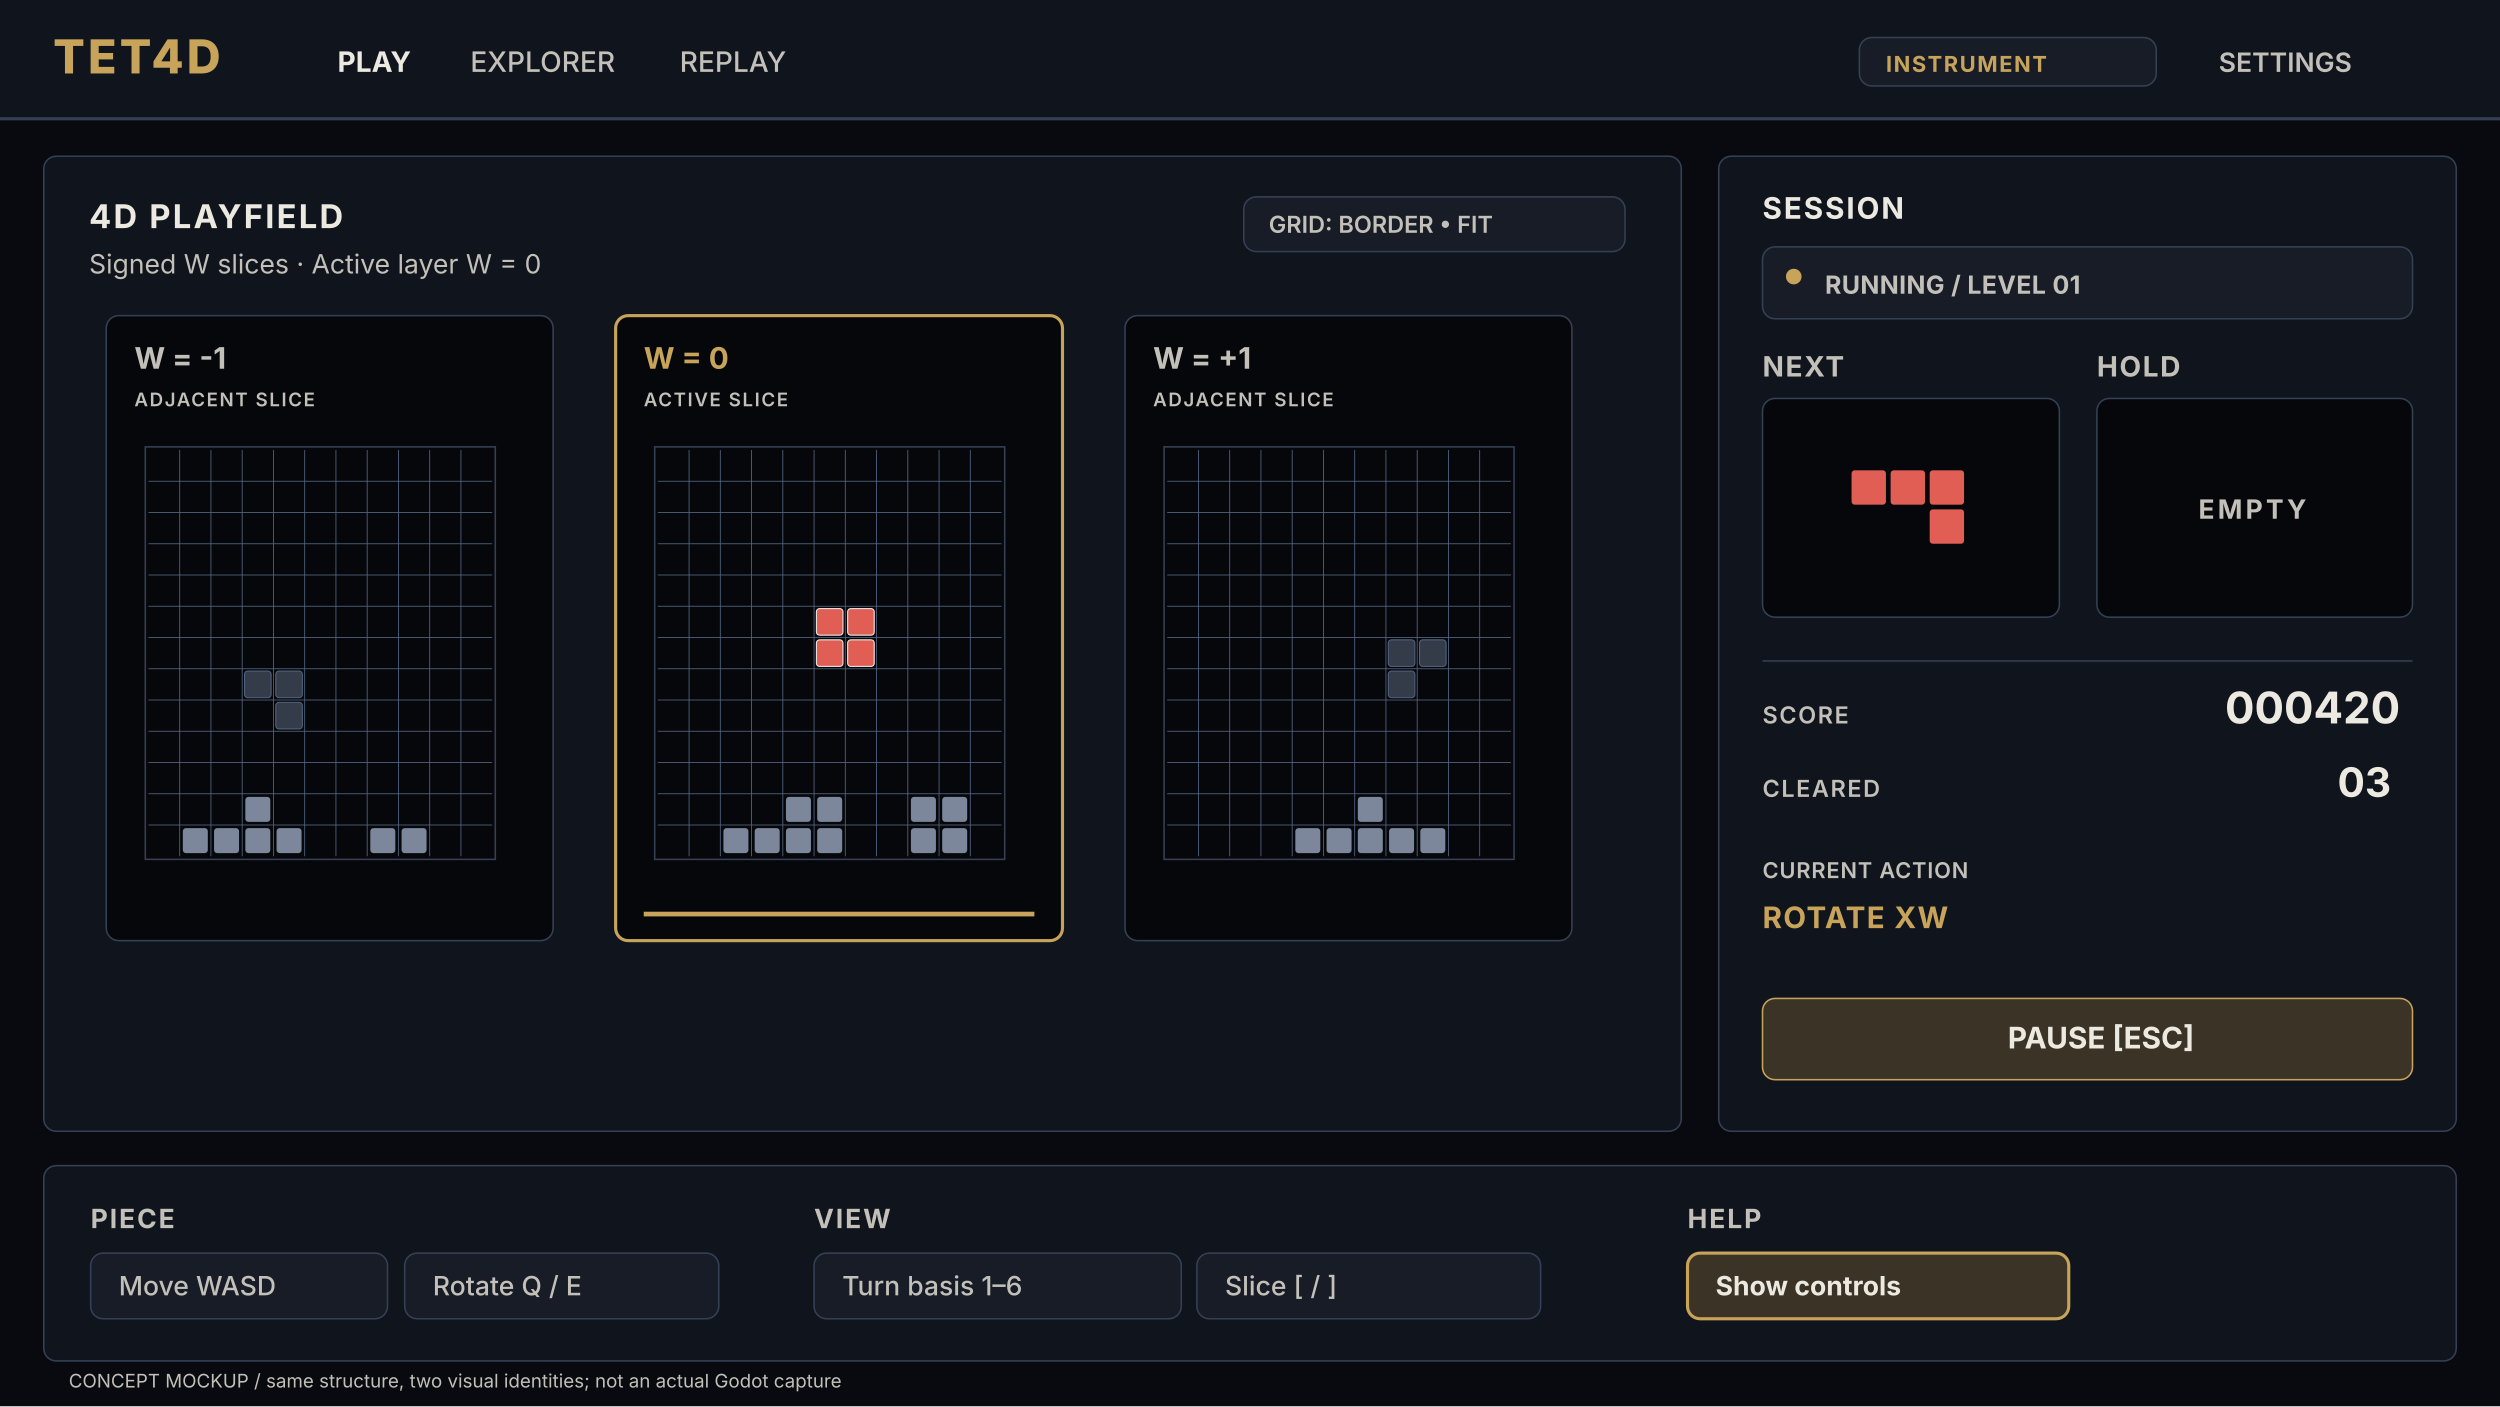
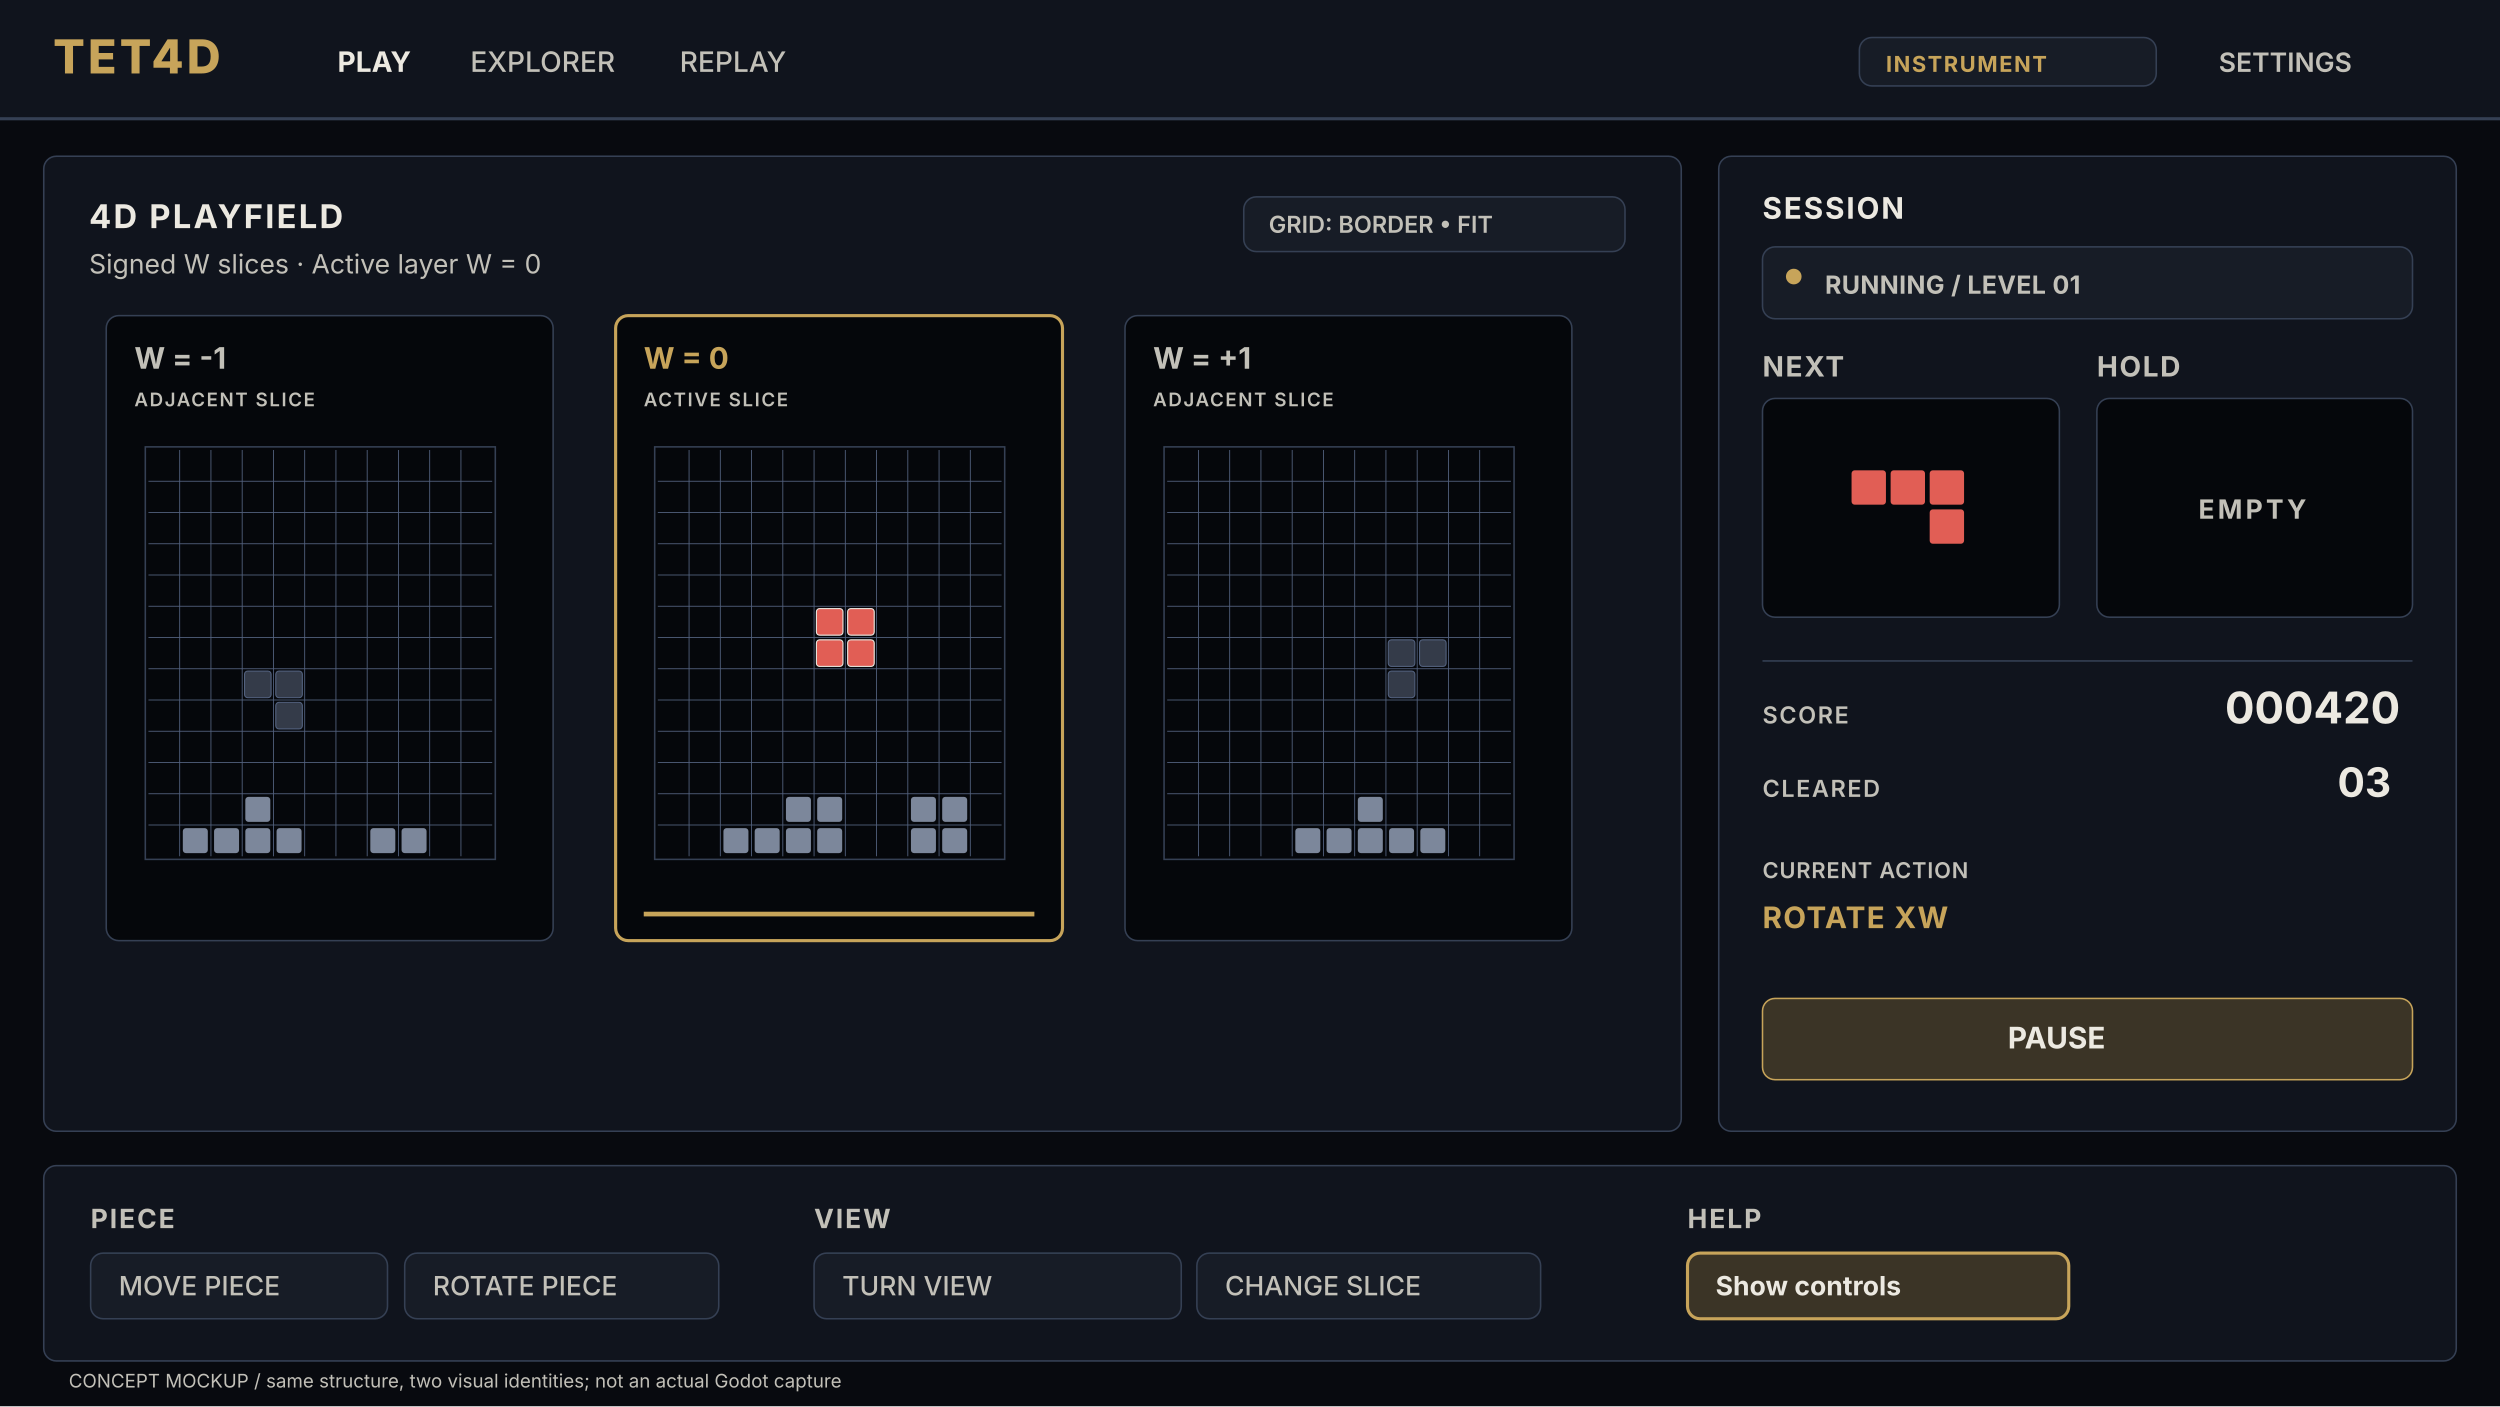
<svg xmlns="http://www.w3.org/2000/svg" viewBox="0 0 1600 900" role="img" aria-label="Original conceptual 4D gameplay UI in INSTRUMENT style, diagram not a game screenshot">
  <rect x="0" y="0" width="1600" height="900" rx="0" fill="#080A0F" stroke="none" stroke-width="1" />
  <rect x="0" y="0" width="1600" height="76" rx="0" fill="#10141D" stroke="none" stroke-width="1" />
  <path d="M0,76L1600,76" stroke="#354054" stroke-width="2" />
  <text x="34" y="47" fill="#C7A45A" font-family="Inter,Segoe UI,Arial,sans-serif" font-size="30" font-weight="800" letter-spacing="2">TET4D</text>
  <text x="216" y="46" fill="#ECE9E1" font-family="Inter,Segoe UI,Arial,sans-serif" font-size="18" font-weight="700" letter-spacing="0">PLAY</text>
  <text x="301" y="46" fill="#C2C0B8" font-family="Inter,Segoe UI,Arial,sans-serif" font-size="18" font-weight="500" letter-spacing="0">EXPLORER</text>
  <text x="435" y="46" fill="#C2C0B8" font-family="Inter,Segoe UI,Arial,sans-serif" font-size="18" font-weight="500" letter-spacing="0">REPLAY</text>
  <text x="1420" y="46" fill="#C2C0B8" font-family="Inter,Segoe UI,Arial,sans-serif" font-size="17" font-weight="600" letter-spacing="0">SETTINGS</text>
  <rect x="1190" y="24" width="190" height="31" rx="8" fill="#171C26" stroke="#354054" stroke-width="1" />
  <text x="1207" y="46" fill="#C7A45A" font-family="Inter,Segoe UI,Arial,sans-serif" font-size="14" font-weight="700" letter-spacing="1">INSTRUMENT</text>
  <rect x="28" y="100" width="1048" height="624" rx="8" fill="#10141D" stroke="#354054" stroke-width="1" />
  <text x="57" y="146" fill="#ECE9E1" font-family="Inter,Segoe UI,Arial,sans-serif" font-size="21" font-weight="750" letter-spacing="1.4">4D PLAYFIELD</text>
  <text x="57" y="175" fill="#C2C0B8" font-family="Inter,Segoe UI,Arial,sans-serif" font-size="17" font-weight="400" letter-spacing="0">Signed W slices    ·    Active layer W = 0</text>
  <rect x="796" y="126" width="244" height="35" rx="8" fill="#171C26" stroke="#354054" stroke-width="1" />
  <text x="812" y="149" fill="#C2C0B8" font-family="Inter,Segoe UI,Arial,sans-serif" font-size="15" font-weight="600" letter-spacing="0">GRID: BORDER   •   FIT</text>
  <rect x="68" y="202" width="286" height="400" rx="8" fill="#05070B" stroke="#354054" stroke-width="1" />
  <text x="86" y="236" fill="#C2C0B8" font-family="Inter,Segoe UI,Arial,sans-serif" font-size="19" font-weight="700" letter-spacing="0">W = -1</text>
  <text x="86" y="260" fill="#C2C0B8" font-family="Inter,Segoe UI,Arial,sans-serif" font-size="12" font-weight="600" letter-spacing="1">ADJACENT SLICE</text>
  <rect x="93" y="286" width="224" height="264" rx="0" fill="#05070B" stroke="#354054" stroke-width="1" />
  <path d="M115,288L115,548" stroke="#52617E" stroke-width="0.55" />
  <path d="M135,288L135,548" stroke="#52617E" stroke-width="0.55" />
  <path d="M155,288L155,548" stroke="#52617E" stroke-width="0.55" />
  <path d="M175,288L175,548" stroke="#52617E" stroke-width="0.55" />
  <path d="M195,288L195,548" stroke="#52617E" stroke-width="0.55" />
  <path d="M215,288L215,548" stroke="#52617E" stroke-width="0.55" />
  <path d="M235,288L235,548" stroke="#52617E" stroke-width="0.55" />
  <path d="M255,288L255,548" stroke="#52617E" stroke-width="0.55" />
  <path d="M275,288L275,548" stroke="#52617E" stroke-width="0.55" />
  <path d="M295,288L295,548" stroke="#52617E" stroke-width="0.55" />
  <path d="M95,308L315,308" stroke="#52617E" stroke-width="0.55" />
  <path d="M95,328L315,328" stroke="#52617E" stroke-width="0.55" />
  <path d="M95,348L315,348" stroke="#52617E" stroke-width="0.55" />
  <path d="M95,368L315,368" stroke="#52617E" stroke-width="0.55" />
  <path d="M95,388L315,388" stroke="#52617E" stroke-width="0.55" />
  <path d="M95,408L315,408" stroke="#52617E" stroke-width="0.55" />
  <path d="M95,428L315,428" stroke="#52617E" stroke-width="0.55" />
  <path d="M95,448L315,448" stroke="#52617E" stroke-width="0.55" />
  <path d="M95,468L315,468" stroke="#52617E" stroke-width="0.55" />
  <path d="M95,488L315,488" stroke="#52617E" stroke-width="0.55" />
  <path d="M95,508L315,508" stroke="#52617E" stroke-width="0.55" />
  <path d="M95,528L315,528" stroke="#52617E" stroke-width="0.55" />
  <rect x="117" y="530" width="16" height="16" rx="2" fill="#7C879B" stroke="none" stroke-width="1" />
  <rect x="137" y="530" width="16" height="16" rx="2" fill="#7C879B" stroke="none" stroke-width="1" />
  <rect x="157" y="530" width="16" height="16" rx="2" fill="#7C879B" stroke="none" stroke-width="1" />
  <rect x="177" y="530" width="16" height="16" rx="2" fill="#7C879B" stroke="none" stroke-width="1" />
  <rect x="157" y="510" width="16" height="16" rx="2" fill="#7C879B" stroke="none" stroke-width="1" />
  <rect x="237" y="530" width="16" height="16" rx="2" fill="#7C879B" stroke="none" stroke-width="1" />
  <rect x="257" y="530" width="16" height="16" rx="2" fill="#7C879B" stroke="none" stroke-width="1" />
  <rect x="156.5" y="429.5" width="17" height="17" rx="2" fill="#343B49" stroke="#52617E" stroke-width="0.7" />
  <rect x="176.5" y="429.5" width="17" height="17" rx="2" fill="#343B49" stroke="#52617E" stroke-width="0.7" />
  <rect x="176.5" y="449.5" width="17" height="17" rx="2" fill="#343B49" stroke="#52617E" stroke-width="0.7" />
  <rect x="394" y="202" width="286" height="400" rx="8" fill="#05070B" stroke="#C7A45A" stroke-width="2" />
  <text x="412" y="236" fill="#C7A45A" font-family="Inter,Segoe UI,Arial,sans-serif" font-size="19" font-weight="700" letter-spacing="0">W = 0</text>
  <text x="412" y="260" fill="#C2C0B8" font-family="Inter,Segoe UI,Arial,sans-serif" font-size="12" font-weight="600" letter-spacing="1">ACTIVE SLICE</text>
  <rect x="419" y="286" width="224" height="264" rx="0" fill="#05070B" stroke="#354054" stroke-width="1" />
  <path d="M441,288L441,548" stroke="#52617E" stroke-width="0.55" />
  <path d="M461,288L461,548" stroke="#52617E" stroke-width="0.55" />
  <path d="M481,288L481,548" stroke="#52617E" stroke-width="0.55" />
  <path d="M501,288L501,548" stroke="#52617E" stroke-width="0.55" />
  <path d="M521,288L521,548" stroke="#52617E" stroke-width="0.55" />
  <path d="M541,288L541,548" stroke="#52617E" stroke-width="0.55" />
  <path d="M561,288L561,548" stroke="#52617E" stroke-width="0.55" />
  <path d="M581,288L581,548" stroke="#52617E" stroke-width="0.55" />
  <path d="M601,288L601,548" stroke="#52617E" stroke-width="0.55" />
  <path d="M621,288L621,548" stroke="#52617E" stroke-width="0.55" />
  <path d="M421,308L641,308" stroke="#52617E" stroke-width="0.55" />
  <path d="M421,328L641,328" stroke="#52617E" stroke-width="0.55" />
  <path d="M421,348L641,348" stroke="#52617E" stroke-width="0.55" />
  <path d="M421,368L641,368" stroke="#52617E" stroke-width="0.55" />
  <path d="M421,388L641,388" stroke="#52617E" stroke-width="0.55" />
  <path d="M421,408L641,408" stroke="#52617E" stroke-width="0.55" />
  <path d="M421,428L641,428" stroke="#52617E" stroke-width="0.55" />
  <path d="M421,448L641,448" stroke="#52617E" stroke-width="0.55" />
  <path d="M421,468L641,468" stroke="#52617E" stroke-width="0.55" />
  <path d="M421,488L641,488" stroke="#52617E" stroke-width="0.55" />
  <path d="M421,508L641,508" stroke="#52617E" stroke-width="0.55" />
  <path d="M421,528L641,528" stroke="#52617E" stroke-width="0.55" />
  <rect x="463" y="530" width="16" height="16" rx="2" fill="#7C879B" stroke="none" stroke-width="1" />
  <rect x="483" y="530" width="16" height="16" rx="2" fill="#7C879B" stroke="none" stroke-width="1" />
  <rect x="503" y="530" width="16" height="16" rx="2" fill="#7C879B" stroke="none" stroke-width="1" />
  <rect x="523" y="530" width="16" height="16" rx="2" fill="#7C879B" stroke="none" stroke-width="1" />
  <rect x="523" y="510" width="16" height="16" rx="2" fill="#7C879B" stroke="none" stroke-width="1" />
  <rect x="503" y="510" width="16" height="16" rx="2" fill="#7C879B" stroke="none" stroke-width="1" />
  <rect x="603" y="530" width="16" height="16" rx="2" fill="#7C879B" stroke="none" stroke-width="1" />
  <rect x="583" y="530" width="16" height="16" rx="2" fill="#7C879B" stroke="none" stroke-width="1" />
  <rect x="603" y="510" width="16" height="16" rx="2" fill="#7C879B" stroke="none" stroke-width="1" />
  <rect x="583" y="510" width="16" height="16" rx="2" fill="#7C879B" stroke="none" stroke-width="1" />
  <rect x="522.5" y="389.5" width="17" height="17" rx="2" fill="#E15E55" stroke="#ECE9E1" stroke-width="0.7" />
  <rect x="542.5" y="389.5" width="17" height="17" rx="2" fill="#E15E55" stroke="#ECE9E1" stroke-width="0.7" />
  <rect x="522.5" y="409.5" width="17" height="17" rx="2" fill="#E15E55" stroke="#ECE9E1" stroke-width="0.7" />
  <rect x="542.5" y="409.5" width="17" height="17" rx="2" fill="#E15E55" stroke="#ECE9E1" stroke-width="0.7" />
  <path d="M412,585L662,585" stroke="#C7A45A" stroke-width="3" />
  <rect x="720" y="202" width="286" height="400" rx="8" fill="#05070B" stroke="#354054" stroke-width="1" />
  <text x="738" y="236" fill="#C2C0B8" font-family="Inter,Segoe UI,Arial,sans-serif" font-size="19" font-weight="700" letter-spacing="0">W = +1</text>
  <text x="738" y="260" fill="#C2C0B8" font-family="Inter,Segoe UI,Arial,sans-serif" font-size="12" font-weight="600" letter-spacing="1">ADJACENT SLICE</text>
  <rect x="745" y="286" width="224" height="264" rx="0" fill="#05070B" stroke="#354054" stroke-width="1" />
  <path d="M767,288L767,548" stroke="#52617E" stroke-width="0.55" />
  <path d="M787,288L787,548" stroke="#52617E" stroke-width="0.55" />
  <path d="M807,288L807,548" stroke="#52617E" stroke-width="0.55" />
  <path d="M827,288L827,548" stroke="#52617E" stroke-width="0.55" />
  <path d="M847,288L847,548" stroke="#52617E" stroke-width="0.55" />
  <path d="M867,288L867,548" stroke="#52617E" stroke-width="0.55" />
  <path d="M887,288L887,548" stroke="#52617E" stroke-width="0.55" />
  <path d="M907,288L907,548" stroke="#52617E" stroke-width="0.55" />
  <path d="M927,288L927,548" stroke="#52617E" stroke-width="0.55" />
  <path d="M947,288L947,548" stroke="#52617E" stroke-width="0.55" />
  <path d="M747,308L967,308" stroke="#52617E" stroke-width="0.55" />
  <path d="M747,328L967,328" stroke="#52617E" stroke-width="0.55" />
  <path d="M747,348L967,348" stroke="#52617E" stroke-width="0.55" />
  <path d="M747,368L967,368" stroke="#52617E" stroke-width="0.55" />
  <path d="M747,388L967,388" stroke="#52617E" stroke-width="0.55" />
  <path d="M747,408L967,408" stroke="#52617E" stroke-width="0.55" />
  <path d="M747,428L967,428" stroke="#52617E" stroke-width="0.55" />
  <path d="M747,448L967,448" stroke="#52617E" stroke-width="0.55" />
  <path d="M747,468L967,468" stroke="#52617E" stroke-width="0.55" />
  <path d="M747,488L967,488" stroke="#52617E" stroke-width="0.55" />
  <path d="M747,508L967,508" stroke="#52617E" stroke-width="0.55" />
  <path d="M747,528L967,528" stroke="#52617E" stroke-width="0.55" />
  <rect x="829" y="530" width="16" height="16" rx="2" fill="#7C879B" stroke="none" stroke-width="1" />
  <rect x="849" y="530" width="16" height="16" rx="2" fill="#7C879B" stroke="none" stroke-width="1" />
  <rect x="869" y="530" width="16" height="16" rx="2" fill="#7C879B" stroke="none" stroke-width="1" />
  <rect x="869" y="510" width="16" height="16" rx="2" fill="#7C879B" stroke="none" stroke-width="1" />
  <rect x="889" y="530" width="16" height="16" rx="2" fill="#7C879B" stroke="none" stroke-width="1" />
  <rect x="909" y="530" width="16" height="16" rx="2" fill="#7C879B" stroke="none" stroke-width="1" />
  <rect x="888.5" y="409.5" width="17" height="17" rx="2" fill="#343B49" stroke="#52617E" stroke-width="0.7" />
  <rect x="908.5" y="409.5" width="17" height="17" rx="2" fill="#343B49" stroke="#52617E" stroke-width="0.7" />
  <rect x="888.5" y="429.5" width="17" height="17" rx="2" fill="#343B49" stroke="#52617E" stroke-width="0.7" />
  <rect x="1100" y="100" width="472" height="624" rx="8" fill="#10141D" stroke="#354054" stroke-width="1" />
  <text x="1128" y="140" fill="#ECE9E1" font-family="Inter,Segoe UI,Arial,sans-serif" font-size="19" font-weight="700" letter-spacing="1.2">SESSION</text>
  <rect x="1128" y="158" width="416" height="46" rx="8" fill="#171C26" stroke="#354054" stroke-width="1" />
  <rect x="1143" y="172" width="10" height="10" rx="5" fill="#C7A45A" stroke="none" stroke-width="1" />
  <text x="1168" y="188" fill="#C2C0B8" font-family="Inter,Segoe UI,Arial,sans-serif" font-size="16" font-weight="700" letter-spacing="0.2">RUNNING   /   LEVEL 01</text>
  <text x="1128" y="241" fill="#C2C0B8" font-family="Inter,Segoe UI,Arial,sans-serif" font-size="18" font-weight="700" letter-spacing="1">NEXT</text>
  <text x="1342" y="241" fill="#C2C0B8" font-family="Inter,Segoe UI,Arial,sans-serif" font-size="18" font-weight="700" letter-spacing="1">HOLD</text>
  <rect x="1128" y="255" width="190" height="140" rx="8" fill="#05070B" stroke="#354054" stroke-width="1" />
  <rect x="1342" y="255" width="202" height="140" rx="8" fill="#05070B" stroke="#354054" stroke-width="1" />
  <rect x="1185" y="301" width="22" height="22" rx="2" fill="#E15E55" stroke="none" stroke-width="1" />
  <rect x="1210" y="301" width="22" height="22" rx="2" fill="#E15E55" stroke="none" stroke-width="1" />
  <rect x="1235" y="301" width="22" height="22" rx="2" fill="#E15E55" stroke="none" stroke-width="1" />
  <rect x="1235" y="326" width="22" height="22" rx="2" fill="#E15E55" stroke="none" stroke-width="1" />
  <text x="1407" y="332" fill="#C2C0B8" font-family="Inter,Segoe UI,Arial,sans-serif" font-size="17" font-weight="650" letter-spacing="2">EMPTY</text>
  <path d="M1128,423L1544,423" stroke="#354054" stroke-width="1" />
  <text x="1128" y="463" fill="#C2C0B8" font-family="Inter,Segoe UI,Arial,sans-serif" font-size="15" font-weight="600" letter-spacing="1">SCORE</text>
  <text x="1424" y="463" fill="#ECE9E1" font-family="Inter,Segoe UI,Arial,sans-serif" font-size="28" font-weight="650" letter-spacing="0">000420</text>
  <text x="1128" y="510" fill="#C2C0B8" font-family="Inter,Segoe UI,Arial,sans-serif" font-size="15" font-weight="600" letter-spacing="1">CLEARED</text>
  <text x="1496" y="510" fill="#ECE9E1" font-family="Inter,Segoe UI,Arial,sans-serif" font-size="26" font-weight="650" letter-spacing="0">03</text>
  <text x="1128" y="562" fill="#C2C0B8" font-family="Inter,Segoe UI,Arial,sans-serif" font-size="14" font-weight="600" letter-spacing="0.5">CURRENT ACTION</text>
  <text x="1128" y="594" fill="#C7A45A" font-family="Inter,Segoe UI,Arial,sans-serif" font-size="19" font-weight="700" letter-spacing="0.8">ROTATE XW</text>
  <rect x="1128" y="639" width="416" height="52" rx="8" fill="#3B3426" stroke="#C7A45A" stroke-width="1" />
-   <text x="1285" y="671" fill="#ECE9E1" font-family="Inter,Segoe UI,Arial,sans-serif" font-size="19" font-weight="700" letter-spacing="0">PAUSE   [ESC]</text>
+   <text x="1285" y="671" fill="#ECE9E1" font-family="Inter,Segoe UI,Arial,sans-serif" font-size="19" font-weight="700" letter-spacing="0">PAUSE</text>
  <rect x="28" y="746" width="1544" height="125" rx="8" fill="#10141D" stroke="#354054" stroke-width="1" />
  <text x="58" y="786" fill="#C2C0B8" font-family="Inter,Segoe UI,Arial,sans-serif" font-size="17" font-weight="700" letter-spacing="1.2">PIECE</text>
  <rect x="58" y="802" width="190" height="42" rx="8" fill="#171C26" stroke="#354054" stroke-width="1" />
-   <text x="76" y="829" fill="#C2C0B8" font-family="Inter,Segoe UI,Arial,sans-serif" font-size="17" font-weight="500" letter-spacing="0">Move    WASD</text>
+   <text x="76" y="829" fill="#C2C0B8" font-family="Inter,Segoe UI,Arial,sans-serif" font-size="17" font-weight="500" letter-spacing="0">MOVE PIECE</text>
  <rect x="259" y="802" width="201" height="42" rx="8" fill="#171C26" stroke="#354054" stroke-width="1" />
-   <text x="277" y="829" fill="#C2C0B8" font-family="Inter,Segoe UI,Arial,sans-serif" font-size="17" font-weight="500" letter-spacing="0">Rotate    Q / E</text>
+   <text x="277" y="829" fill="#C2C0B8" font-family="Inter,Segoe UI,Arial,sans-serif" font-size="17" font-weight="500" letter-spacing="0">ROTATE PIECE</text>
  <text x="521" y="786" fill="#C2C0B8" font-family="Inter,Segoe UI,Arial,sans-serif" font-size="17" font-weight="700" letter-spacing="1.2">VIEW</text>
  <rect x="521" y="802" width="235" height="42" rx="8" fill="#171C26" stroke="#354054" stroke-width="1" />
-   <text x="539" y="829" fill="#C2C0B8" font-family="Inter,Segoe UI,Arial,sans-serif" font-size="17" font-weight="500" letter-spacing="0">Turn basis   1–6</text>
+   <text x="539" y="829" fill="#C2C0B8" font-family="Inter,Segoe UI,Arial,sans-serif" font-size="17" font-weight="500" letter-spacing="0">TURN VIEW</text>
  <rect x="766" y="802" width="220" height="42" rx="8" fill="#171C26" stroke="#354054" stroke-width="1" />
-   <text x="784" y="829" fill="#C2C0B8" font-family="Inter,Segoe UI,Arial,sans-serif" font-size="17" font-weight="500" letter-spacing="0">Slice   [ / ]</text>
+   <text x="784" y="829" fill="#C2C0B8" font-family="Inter,Segoe UI,Arial,sans-serif" font-size="17" font-weight="500" letter-spacing="0">CHANGE SLICE</text>
  <text x="1080" y="786" fill="#C2C0B8" font-family="Inter,Segoe UI,Arial,sans-serif" font-size="17" font-weight="700" letter-spacing="1.2">HELP</text>
  <rect x="1080" y="802" width="244" height="42" rx="8" fill="#3B3426" stroke="#C7A45A" stroke-width="2" />
  <text x="1098" y="829" fill="#ECE9E1" font-family="Inter,Segoe UI,Arial,sans-serif" font-size="17" font-weight="700" letter-spacing="0">Show controls</text>
  <text x="44" y="888" fill="#C2C0B8" font-family="Inter,Segoe UI,Arial,sans-serif" font-size="12" font-weight="400" letter-spacing="0">CONCEPT MOCKUP  /  same structure, two visual identities; not an actual Godot capture</text>
</svg>
